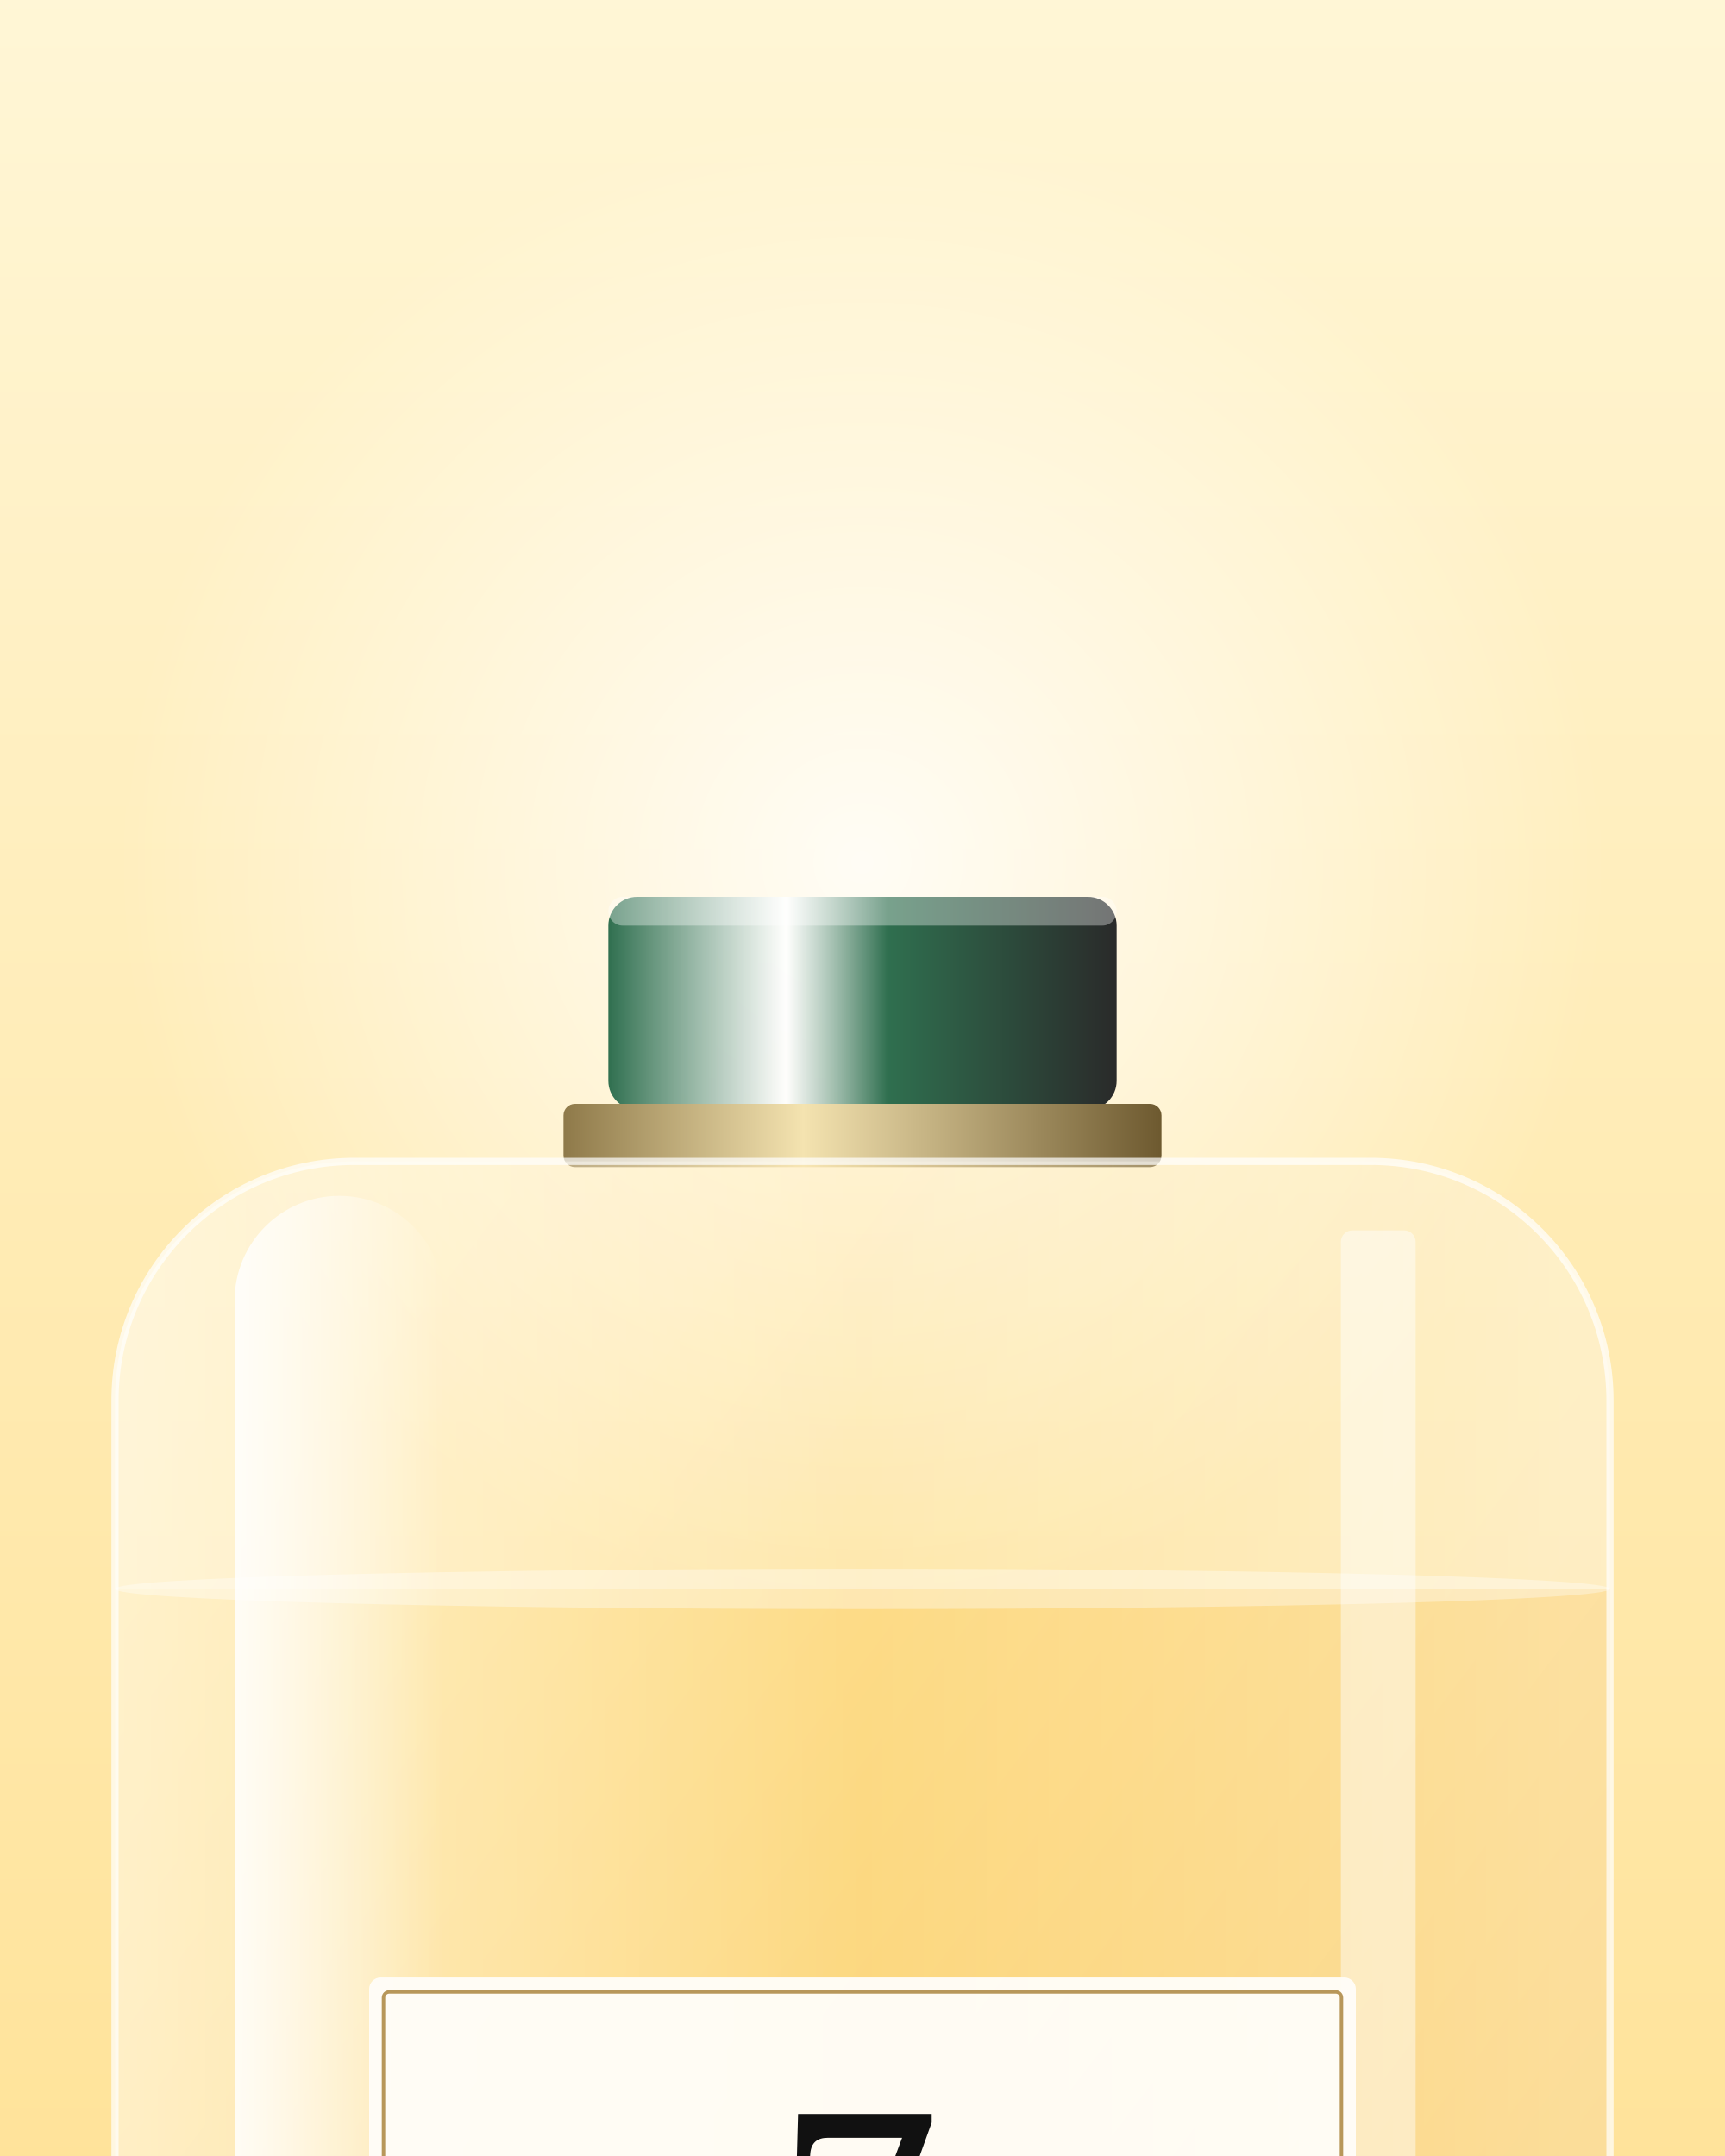
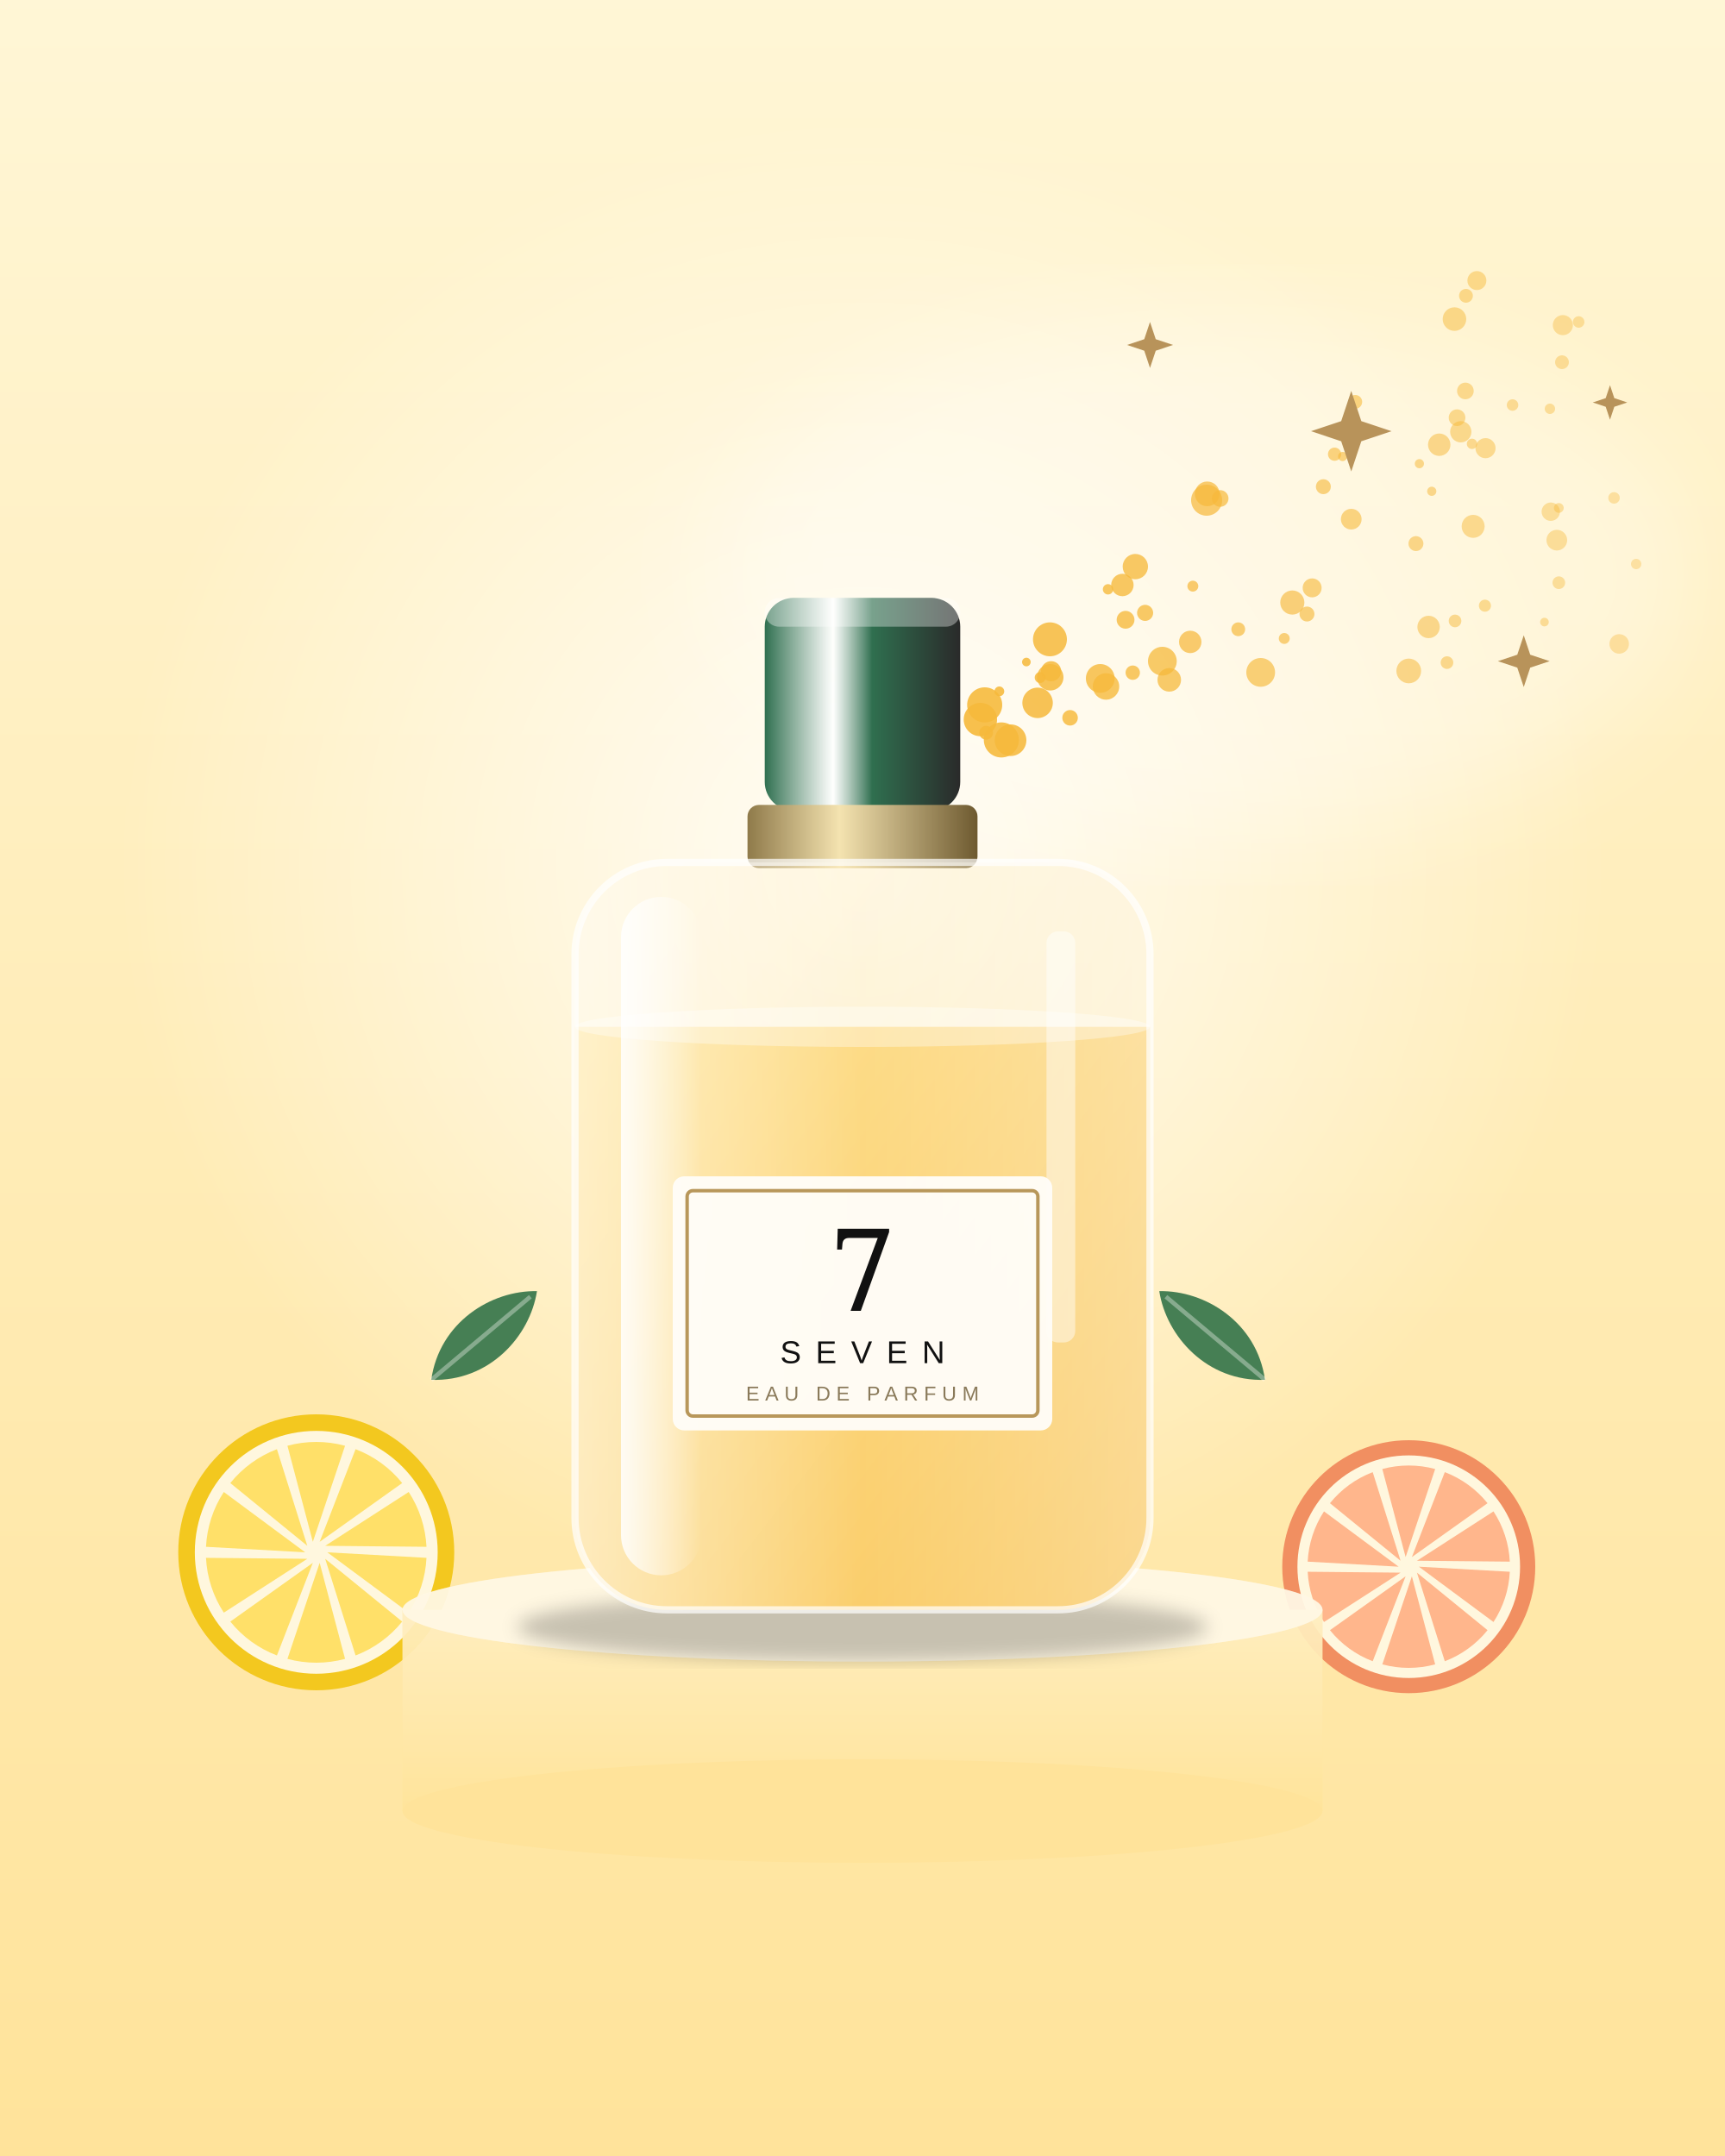
<svg xmlns="http://www.w3.org/2000/svg" viewBox="0 0 600 750">
  <defs>
    <linearGradient id="bg" x1="0" y1="0" x2="0" y2="1">
      <stop offset="0" stop-color="#fff6d6" />
      <stop offset="1" stop-color="#ffe39a" />
    </linearGradient>
    <radialGradient id="glow" cx="50%" cy="50%" r="50%">
      <stop offset="0" stop-color="#fff" stop-opacity="0.85" />
      <stop offset="1" stop-color="#fff" stop-opacity="0" />
    </radialGradient>
    <linearGradient id="box" x1="0" y1="0" x2="1" y2="1">
      <stop offset="0" stop-color="#2b2b2b" />
      <stop offset="1" stop-color="#0d0d0d" />
    </linearGradient>
    <linearGradient id="glass" x1="0" y1="0" x2="1" y2="0">
      <stop offset="0" stop-color="#fff" stop-opacity="0.55" />
      <stop offset="0.5" stop-color="#fff" stop-opacity="0.12" />
      <stop offset="1" stop-color="#fff" stop-opacity="0.4" />
    </linearGradient>
    <linearGradient id="liquid" x1="0" y1="0" x2="1" y2="1">
      <stop offset="0" stop-color="#ffe08a" />
      <stop offset="1" stop-color="#f6b93b" />
    </linearGradient>
    <linearGradient id="cap" x1="0" y1="0" x2="1" y2="0">
      <stop offset="0" stop-color="#2f6f4f" />
      <stop offset="0.35" stop-color="#ffffff" stop-opacity="0.9" />
      <stop offset="0.55" stop-color="#2f6f4f" />
      <stop offset="1" stop-color="#2a2a2a" />
    </linearGradient>
    <linearGradient id="collar" x1="0" y1="0" x2="1" y2="0">
      <stop offset="0" stop-color="#8f7a4a" />
      <stop offset="0.4" stop-color="#f4e3b0" />
      <stop offset="1" stop-color="#6e5a30" />
    </linearGradient>
    <linearGradient id="shine" x1="0" y1="0" x2="1" y2="0">
      <stop offset="0" stop-color="#fff" stop-opacity="0.85" />
      <stop offset="1" stop-color="#fff" stop-opacity="0" />
    </linearGradient>
    <linearGradient id="fade" x1="0" y1="0" x2="0" y2="1">
      <stop offset="0" stop-color="#fff" stop-opacity="0.35" />
      <stop offset="1" stop-color="#fff" stop-opacity="0" />
    </linearGradient>
    <filter id="soft">
      <feGaussianBlur stdDeviation="3" />
    </filter>
    <filter id="blur18">
      <feGaussianBlur stdDeviation="18" />
    </filter>
  </defs>
  <rect width="600" height="750" fill="url(#bg)" />
  <circle cx="300" cy="300" r="260" fill="url(#glow)" />
-   <ellipse cx="300" cy="1086" rx="312" ry="12" fill="#000" opacity="0.22" filter="url(#soft)" />
-   <rect x="211.6" y="312" width="176.8" height="74" rx="10" fill="url(#cap)" />
-   <rect x="211.6" y="312" width="176.8" height="10" rx="5" fill="#fff" opacity="0.35" />
-   <rect x="196" y="384" width="208" height="22" rx="4" fill="url(#collar)" />
-   <rect x="40" y="404" width="520" height="676" rx="83.2" fill="url(#liquid)" opacity="0.18" />
+   <ellipse cx="420" cy="200" rx="170" ry="90" fill="#fff" opacity="0.35" filter="url(#blur18)" />
+   <circle cx="342.5" cy="245.2" r="6.1" fill="#f6b93b" opacity="0.89" />
+   <circle cx="526.1" cy="140.9" r="2.0" fill="#f6b93b" opacity="0.45" />
+   <circle cx="454.6" cy="213.6" r="2.6" fill="#f6b93b" opacity="0.63" />
+   <circle cx="446.7" cy="222.1" r="1.9" fill="#f6b93b" opacity="0.64" />
+   <circle cx="398.3" cy="213.2" r="2.8" fill="#f6b93b" opacity="0.76" />
+   <circle cx="390.4" cy="203.5" r="3.9" fill="#f6b93b" opacity="0.78" />
+   <circle cx="492.5" cy="189.1" r="2.6" fill="#f6b93b" opacity="0.54" />
+   <circle cx="470.0" cy="180.6" r="3.6" fill="#f6b93b" opacity="0.59" />
+   <circle cx="361.8" cy="235.7" r="1.9" fill="#f6b93b" opacity="0.85" />
+   <circle cx="460.3" cy="169.3" r="2.6" fill="#f6b93b" opacity="0.61" />
+   <circle cx="351.5" cy="257.5" r="5.5" fill="#f6b93b" opacity="0.87" />
+   <circle cx="357.0" cy="230.3" r="1.5" fill="#f6b93b" opacity="0.86" />
+   <circle cx="419.9" cy="171.8" r="4.3" fill="#f6b93b" opacity="0.71" />
+   <circle cx="542.2" cy="176.7" r="1.7" fill="#f6b93b" opacity="0.42" />
+   <circle cx="516.5" cy="210.7" r="2.1" fill="#f6b93b" opacity="0.48" />
+   <circle cx="490.0" cy="233.4" r="4.3" fill="#f6b93b" opacity="0.54" />
+   <circle cx="543.6" cy="113.1" r="3.5" fill="#f6b93b" opacity="0.41" />
+   <circle cx="563.2" cy="224.0" r="3.4" fill="#f6b93b" opacity="0.37" />
+   <circle cx="467.0" cy="158.8" r="1.6" fill="#f6b93b" opacity="0.60" />
+   <circle cx="498.0" cy="170.9" r="1.6" fill="#f6b93b" opacity="0.52" />
+   <circle cx="404.3" cy="230.0" r="5.0" fill="#f6b93b" opacity="0.75" />
+   <circle cx="430.7" cy="218.9" r="2.4" fill="#f6b93b" opacity="0.68" />
+   <circle cx="543.3" cy="126.0" r="2.4" fill="#f6b93b" opacity="0.41" />
+   <circle cx="365.3" cy="235.6" r="4.6" fill="#f6b93b" opacity="0.84" />
+   <circle cx="542.2" cy="202.7" r="2.2" fill="#f6b93b" opacity="0.42" />
+   <circle cx="513.7" cy="97.6" r="3.3" fill="#f6b93b" opacity="0.48" />
+   <circle cx="348.3" cy="257.4" r="6.1" fill="#f6b93b" opacity="0.88" />
+   <circle cx="541.5" cy="187.9" r="3.6" fill="#f6b93b" opacity="0.42" />
+   <circle cx="424.4" cy="173.4" r="2.9" fill="#f6b93b" opacity="0.70" />
+   <circle cx="464.2" cy="158.0" r="2.3" fill="#f6b93b" opacity="0.60" />
+   <circle cx="503.3" cy="230.5" r="2.2" fill="#f6b93b" opacity="0.51" />
+   <circle cx="500.6" cy="154.7" r="3.9" fill="#f6b93b" opacity="0.52" />
+   <circle cx="561.4" cy="173.2" r="2.0" fill="#f6b93b" opacity="0.37" />
+   <circle cx="456.4" cy="204.5" r="3.3" fill="#f6b93b" opacity="0.62" />
+   <circle cx="516.7" cy="155.9" r="3.5" fill="#f6b93b" opacity="0.48" />
+   <circle cx="509.9" cy="102.9" r="2.4" fill="#f6b93b" opacity="0.49" />
+   <circle cx="508.1" cy="150.2" r="3.7" fill="#f6b93b" opacity="0.50" />
+   <circle cx="549.1" cy="112.0" r="2.0" fill="#f6b93b" opacity="0.40" />
+   <circle cx="493.7" cy="161.3" r="1.6" fill="#f6b93b" opacity="0.53" />
+   <circle cx="496.9" cy="218.1" r="3.9" fill="#f6b93b" opacity="0.52" />
+   <circle cx="512.0" cy="154.4" r="1.8" fill="#f6b93b" opacity="0.49" />
+   <circle cx="569.1" cy="196.2" r="1.8" fill="#f6b93b" opacity="0.35" />
+   <circle cx="537.2" cy="216.4" r="1.5" fill="#f6b93b" opacity="0.43" />
+   <circle cx="419.7" cy="174.0" r="5.4" fill="#f6b93b" opacity="0.71" />
+   <circle cx="365.2" cy="222.4" r="5.9" fill="#f6b93b" opacity="0.84" />
+   <circle cx="471.4" cy="139.8" r="2.4" fill="#f6b93b" opacity="0.59" />
+   <circle cx="347.6" cy="240.5" r="1.7" fill="#f6b93b" opacity="0.88" />
+   <circle cx="539.1" cy="142.2" r="1.8" fill="#f6b93b" opacity="0.42" />
+   <circle cx="365.6" cy="233.5" r="3.5" fill="#f6b93b" opacity="0.84" />
+   <circle cx="449.5" cy="209.6" r="4.2" fill="#f6b93b" opacity="0.64" />
+   <circle cx="382.7" cy="236.0" r="5.0" fill="#f6b93b" opacity="0.80" />
+   <circle cx="539.4" cy="178.0" r="3.2" fill="#f6b93b" opacity="0.42" />
+   <circle cx="506.1" cy="216.0" r="2.2" fill="#f6b93b" opacity="0.50" />
+   <circle cx="343.0" cy="254.9" r="2.4" fill="#f6b93b" opacity="0.89" />
+   <circle cx="512.4" cy="183.1" r="4.0" fill="#f6b93b" opacity="0.49" />
+   <circle cx="384.7" cy="238.8" r="4.6" fill="#f6b93b" opacity="0.79" />
+   <circle cx="341.0" cy="250.3" r="5.8" fill="#f6b93b" opacity="0.90" />
+   <circle cx="391.5" cy="215.6" r="3.1" fill="#f6b93b" opacity="0.78" />
+   <circle cx="438.5" cy="233.9" r="5.0" fill="#f6b93b" opacity="0.66" />
+   <circle cx="394.0" cy="234.0" r="2.5" fill="#f6b93b" opacity="0.77" />
+   <circle cx="385.4" cy="205.0" r="1.8" fill="#f6b93b" opacity="0.79" />
+   <circle cx="414.9" cy="203.9" r="1.9" fill="#f6b93b" opacity="0.72" />
+   <circle cx="505.9" cy="111.0" r="4.1" fill="#f6b93b" opacity="0.50" />
+   <circle cx="394.9" cy="197.1" r="4.4" fill="#f6b93b" opacity="0.77" />
+   <circle cx="372.2" cy="249.7" r="2.7" fill="#f6b93b" opacity="0.82" />
+   <circle cx="509.7" cy="136.0" r="2.9" fill="#f6b93b" opacity="0.49" />
+   <circle cx="414.0" cy="223.3" r="3.9" fill="#f6b93b" opacity="0.72" />
+   <circle cx="506.8" cy="145.3" r="2.9" fill="#f6b93b" opacity="0.50" />
+   <circle cx="360.9" cy="244.5" r="5.3" fill="#f6b93b" opacity="0.85" />
+   <circle cx="406.7" cy="236.5" r="4.1" fill="#f6b93b" opacity="0.74" />
+   <path d="M 470 136 L 473.5 146.5 L 484 150 L 473.5 153.5 L 470 164 L 466.5 153.5 L 456 150 L 466.5 146.5 Z" fill="#b8935a" />
+   <path d="M 530 221 L 532.25 227.75 L 539 230 L 532.25 232.25 L 530 239 L 527.75 232.25 L 521 230 L 527.75 227.75 Z" fill="#b8935a" />
+   <path d="M 400 112 L 402 118 L 408 120 L 402 122 L 400 128 L 398 122 L 392 120 L 398 118 Z" fill="#b8935a" />
+   <path d="M 560 134 L 561.5 138.5 L 566 140 L 561.5 141.5 L 560 146 L 558.5 141.5 L 554 140 L 558.5 138.5 Z" fill="#b8935a" />
+   <g opacity="0.95">
+     <g transform="translate(110 540)">
+       <circle r="48" fill="#f2c618" />
+       <circle r="42.24" fill="#fff8e1" />
+       <path d="M 3.84 0 L 38.352 1.919 A 38.4 38.4 0 0 1 32.156 20.99 Z" fill="#ffe066" />
+       <path d="M 3.107 2.257 L 29.899 24.095 A 38.4 38.4 0 0 1 13.677 35.882 Z" fill="#ffe066" />
+       <path d="M 1.187 3.652 L 10.026 37.068 A 38.4 38.4 0 0 1 -10.026 37.068 Z" fill="#ffe066" />
+       <path d="M -1.187 3.652 L -13.677 35.882 A 38.4 38.4 0 0 1 -29.899 24.095 Z" fill="#ffe066" />
+       <path d="M -3.107 2.257 L -32.156 20.99 A 38.4 38.4 0 0 1 -38.352 1.919 Z" fill="#ffe066" />
+       <path d="M -3.84 4.702643708725836e-16 L -38.352 -1.919 A 38.4 38.4 0 0 1 -32.156 -20.99 Z" fill="#ffe066" />
+       <path d="M -3.107 -2.257 L -29.899 -24.095 A 38.4 38.4 0 0 1 -13.677 -35.882 Z" fill="#ffe066" />
+       <path d="M -1.187 -3.652 L -10.026 -37.068 A 38.4 38.4 0 0 1 10.026 -37.068 Z" fill="#ffe066" />
+       <path d="M 1.187 -3.652 L 13.677 -35.882 A 38.4 38.4 0 0 1 29.899 -24.095 Z" fill="#ffe066" />
+       <path d="M 3.107 -2.257 L 32.156 -20.99 A 38.4 38.4 0 0 1 38.352 -1.919 Z" fill="#ffe066" />
+     </g>
+     <g transform="translate(490 545)">
+       <circle r="44" fill="#f08a5d" />
+       <circle r="38.72" fill="#fff8e1" />
+       <path d="M 3.52 0 L 35.156 1.759 A 35.2 35.2 0 0 1 29.476 19.241 Z" fill="#ffb38a" />
+       <path d="M 2.848 2.069 L 27.408 22.087 A 35.2 35.2 0 0 1 12.537 32.892 Z" fill="#ffb38a" />
+       <path d="M 1.088 3.348 L 9.191 33.979 A 35.2 35.2 0 0 1 -9.191 33.979 Z" fill="#ffb38a" />
+       <path d="M -1.088 3.348 L -12.537 32.892 A 35.2 35.2 0 0 1 -27.408 22.087 Z" fill="#ffb38a" />
+       <path d="M -2.848 2.069 L -29.476 19.241 A 35.2 35.2 0 0 1 -35.156 1.759 Z" fill="#ffb38a" />
+       <path d="M -3.52 4.3107567329986836e-16 L -35.156 -1.759 A 35.2 35.2 0 0 1 -29.476 -19.241 Z" fill="#ffb38a" />
+       <path d="M -2.848 -2.069 L -27.408 -22.087 A 35.2 35.2 0 0 1 -12.537 -32.892 Z" fill="#ffb38a" />
+       <path d="M -1.088 -3.348 L -9.191 -33.979 A 35.2 35.2 0 0 1 9.191 -33.979 Z" fill="#ffb38a" />
+       <path d="M 1.088 -3.348 L 12.537 -32.892 A 35.2 35.2 0 0 1 27.408 -22.087 Z" fill="#ffb38a" />
+       <path d="M 2.848 -2.069 L 29.476 -19.241 A 35.2 35.2 0 0 1 35.156 -1.759 Z" fill="#ffb38a" />
+     </g>
+     <g transform="translate(150 480) rotate(-40)">
+       <path d="M0 0 C 15 -13.5, 36 -10.5, 48 0 C 36 10.5, 15 13.5, 0 0 Z" fill="#3d7a4f" />
+       <path d="M0 0 L 45 0" stroke="#fff" stroke-opacity="0.35" stroke-width="1.5" />
+     </g>
+     <g transform="translate(440 480) rotate(220)">
+       <path d="M0 0 C 15 -13.5, 36 -10.5, 48 0 C 36 10.5, 15 13.5, 0 0 Z" fill="#3d7a4f" />
+       <path d="M0 0 L 45 0" stroke="#fff" stroke-opacity="0.35" stroke-width="1.5" />
+     </g>
+   </g>
+   <rect x="140" y="560" width="320" height="70" fill="#ffe39a" opacity="0.9" />
+   <rect x="140" y="560" width="320" height="70" fill="url(#fade)" />
+   <ellipse cx="300" cy="630" rx="160" ry="18" fill="#ffe39a" />
+   <ellipse cx="300" cy="560" rx="160" ry="18" fill="#fff" opacity="0.92" />
+   <ellipse cx="300" cy="560" rx="160" ry="18" fill="#ffe39a" opacity="0.25" />
+   <ellipse cx="300" cy="566" rx="120" ry="12" fill="#000" opacity="0.22" filter="url(#soft)" />
+   <rect x="266" y="208" width="68" height="74" rx="10" fill="url(#cap)" />
+   <rect x="266" y="208" width="68" height="10" rx="5" fill="#fff" opacity="0.35" />
+   <rect x="260" y="280" width="80" height="22" rx="4" fill="url(#collar)" />
+   <rect x="200" y="300" width="200" height="260" rx="32" fill="url(#liquid)" opacity="0.18" />
  <clipPath id="body">
-     <rect x="40" y="404" width="520" height="676" rx="83.2" />
+     <rect x="200" y="300" width="200" height="260" rx="32" />
  </clipPath>
  <g clip-path="url(#body)">
-     <rect x="40" y="552.72" width="520" height="676" fill="url(#liquid)" />
-     <ellipse cx="300" cy="552.72" rx="260" ry="7" fill="#fff" opacity="0.35" />
-     <rect x="40" y="404" width="520" height="676" fill="url(#glass)" />
-     <rect x="81.6" y="416" width="72.8" height="652" rx="36.4" fill="url(#shine)" />
-     <rect x="466.4" y="428" width="26" height="371.8" rx="4" fill="#fff" opacity="0.45" />
+     <rect x="200" y="357.2" width="200" height="260" fill="url(#liquid)" />
+     <ellipse cx="300" cy="357.2" rx="100" ry="7" fill="#fff" opacity="0.35" />
+     <rect x="200" y="300" width="200" height="260" fill="url(#glass)" />
+     <rect x="216" y="312" width="28" height="236" rx="14" fill="url(#shine)" />
+     <rect x="364" y="324" width="10" height="143" rx="4" fill="#fff" opacity="0.45" />
  </g>
-   <rect x="40" y="404" width="520" height="676" rx="83.2" fill="none" stroke="#fff" stroke-opacity="0.7" stroke-width="2.5" />
-   <rect x="128.4" y="687.92" width="343.2" height="229.84" rx="4" fill="#fffdf8" opacity="0.96" />
-   <rect x="133.4" y="692.92" width="333.2" height="219.84" rx="2" fill="none" stroke="#b8975a" stroke-width="1.2" />
-   <text x="300" y="809.6" font-family="Georgia, serif" font-size="104" text-anchor="middle" fill="#111">7</text>
-   <text x="300" y="856.92" font-family="Arial, sans-serif" font-size="28.6" letter-spacing="13" text-anchor="middle" fill="#111">SEVEN</text>
-   <text x="300" y="890.72" font-family="Arial, sans-serif" font-size="18.2" letter-spacing="2" text-anchor="middle" fill="#8a7a5a">EAU DE PARFUM</text>
+   <rect x="200" y="300" width="200" height="260" rx="32" fill="none" stroke="#fff" stroke-opacity="0.7" stroke-width="2.5" />
+   <rect x="234" y="409.2" width="132" height="88.4" rx="4" fill="#fffdf8" opacity="0.96" />
+   <rect x="239" y="414.2" width="122" height="78.4" rx="2" fill="none" stroke="#b8975a" stroke-width="1.2" />
+   <text x="300" y="456" font-family="Georgia, serif" font-size="40" text-anchor="middle" fill="#111">7</text>
+   <text x="300" y="474.2" font-family="Arial, sans-serif" font-size="11" letter-spacing="5" text-anchor="middle" fill="#111">SEVEN</text>
+   <text x="300" y="487.2" font-family="Arial, sans-serif" font-size="7" letter-spacing="2" text-anchor="middle" fill="#8a7a5a">EAU DE PARFUM</text>
</svg>
